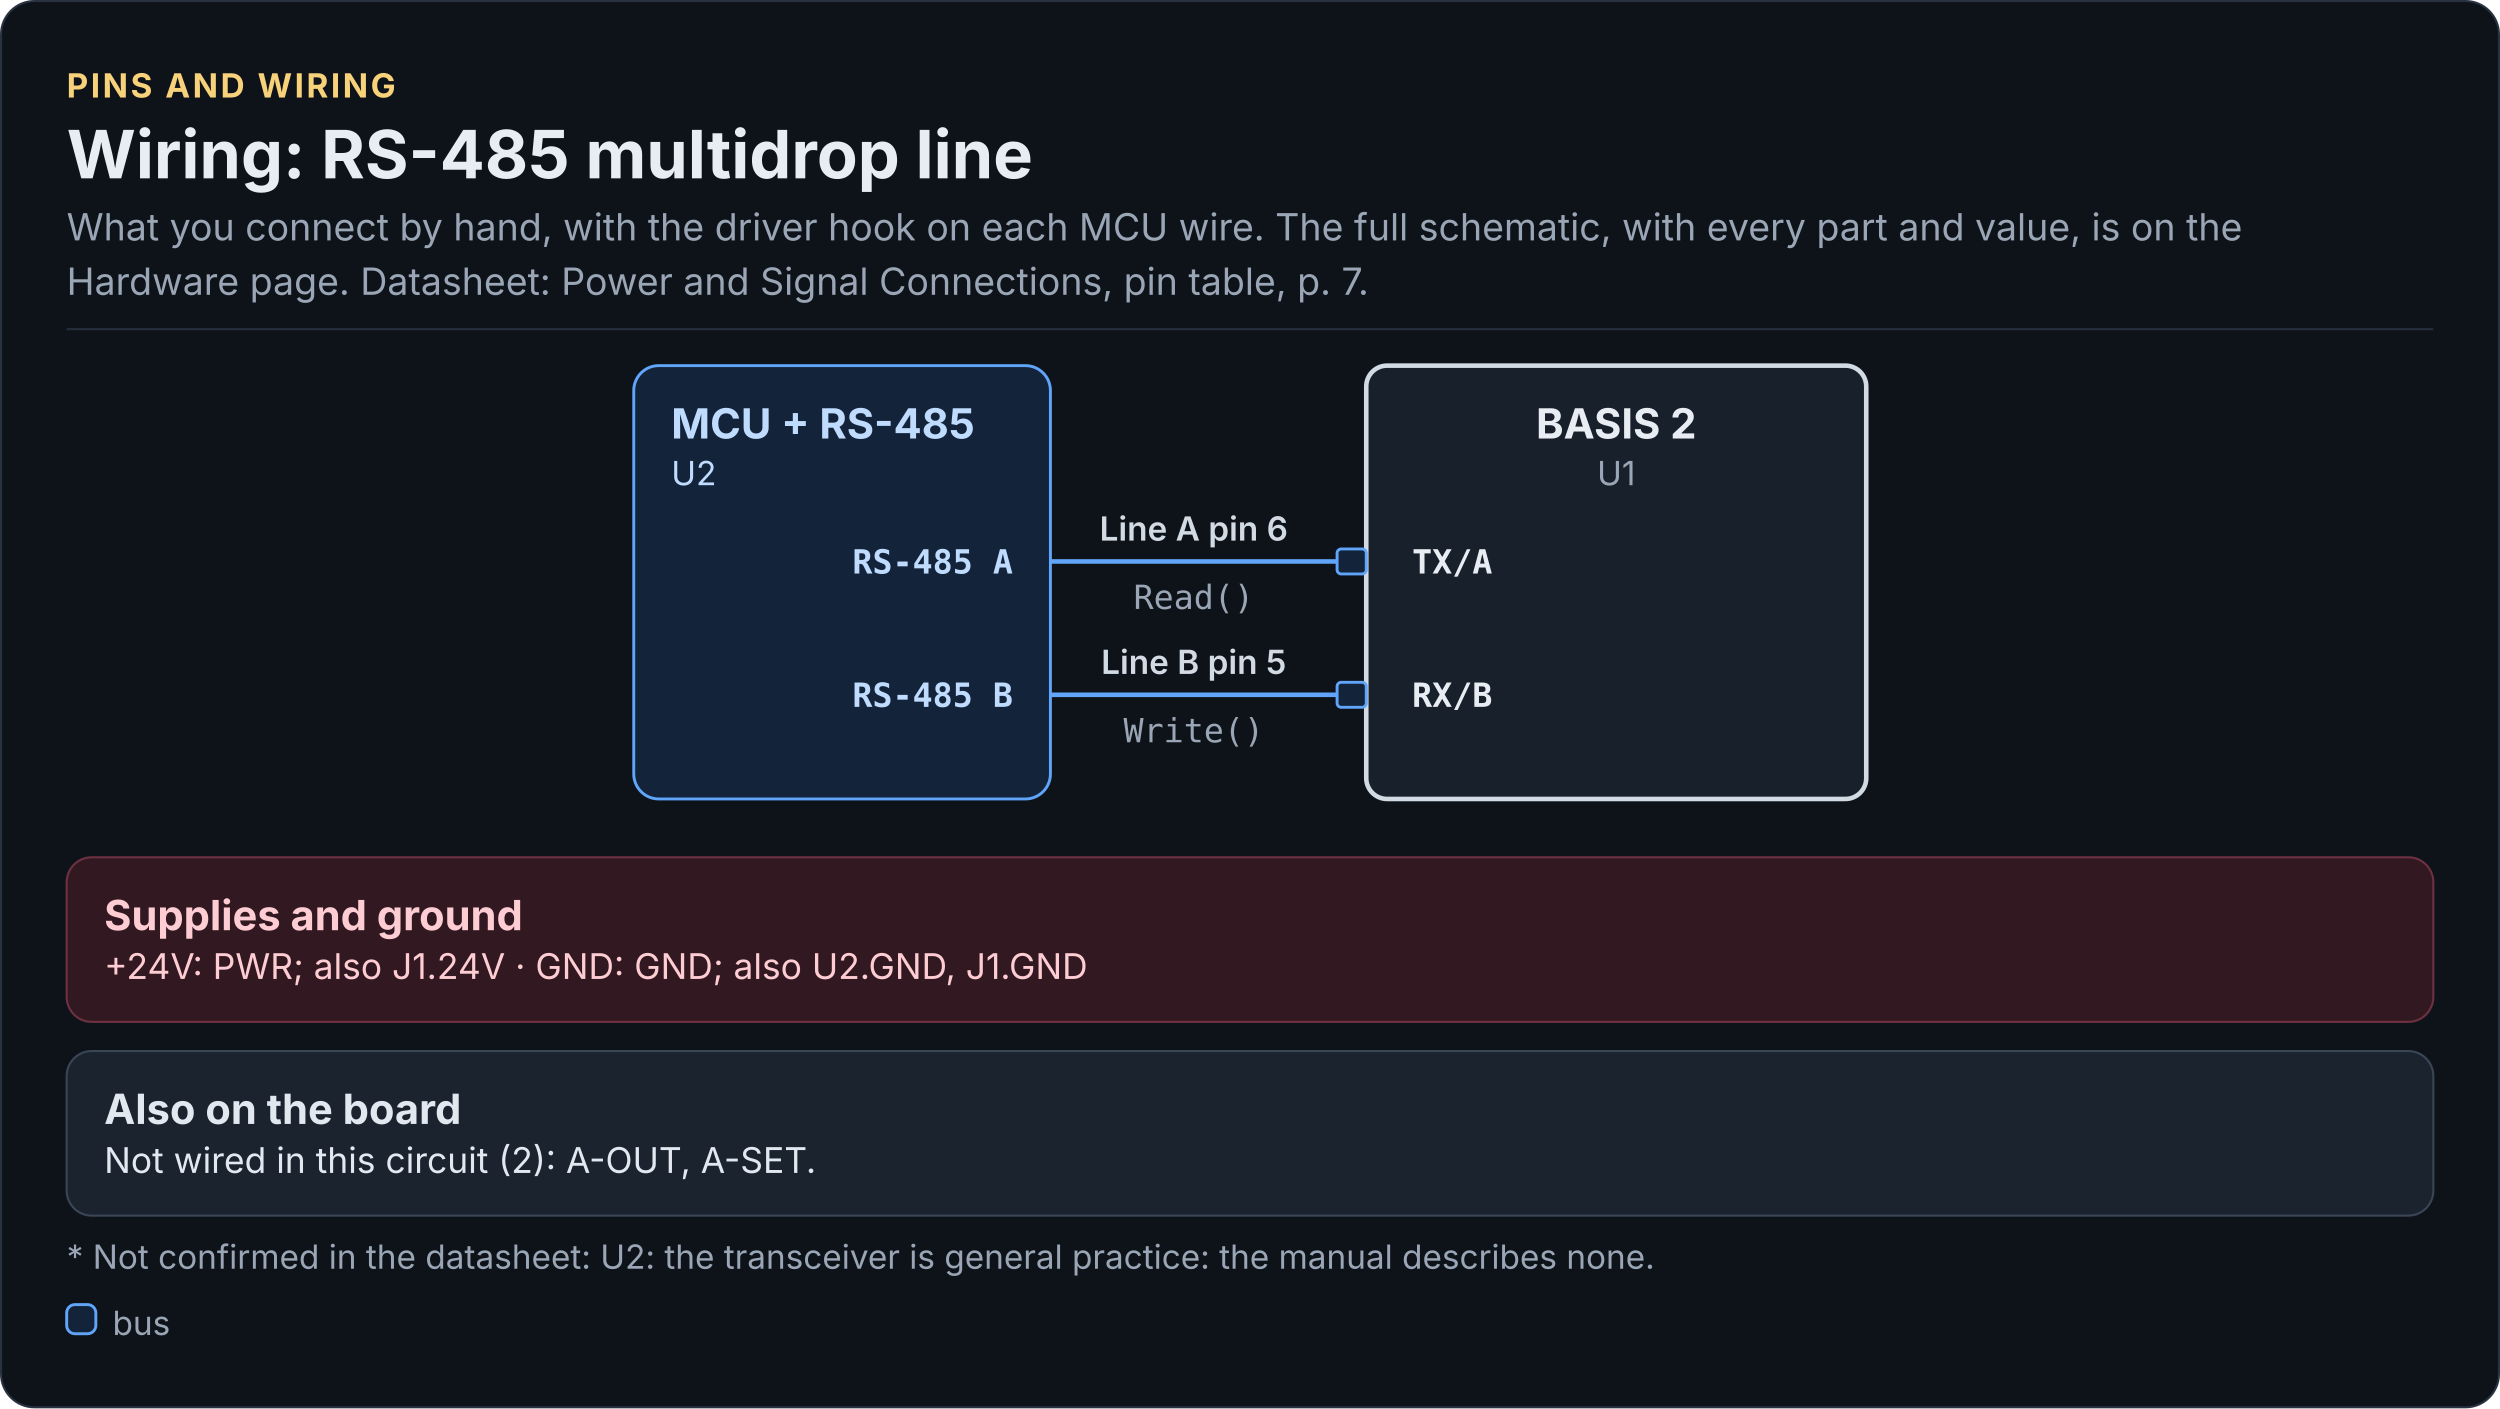
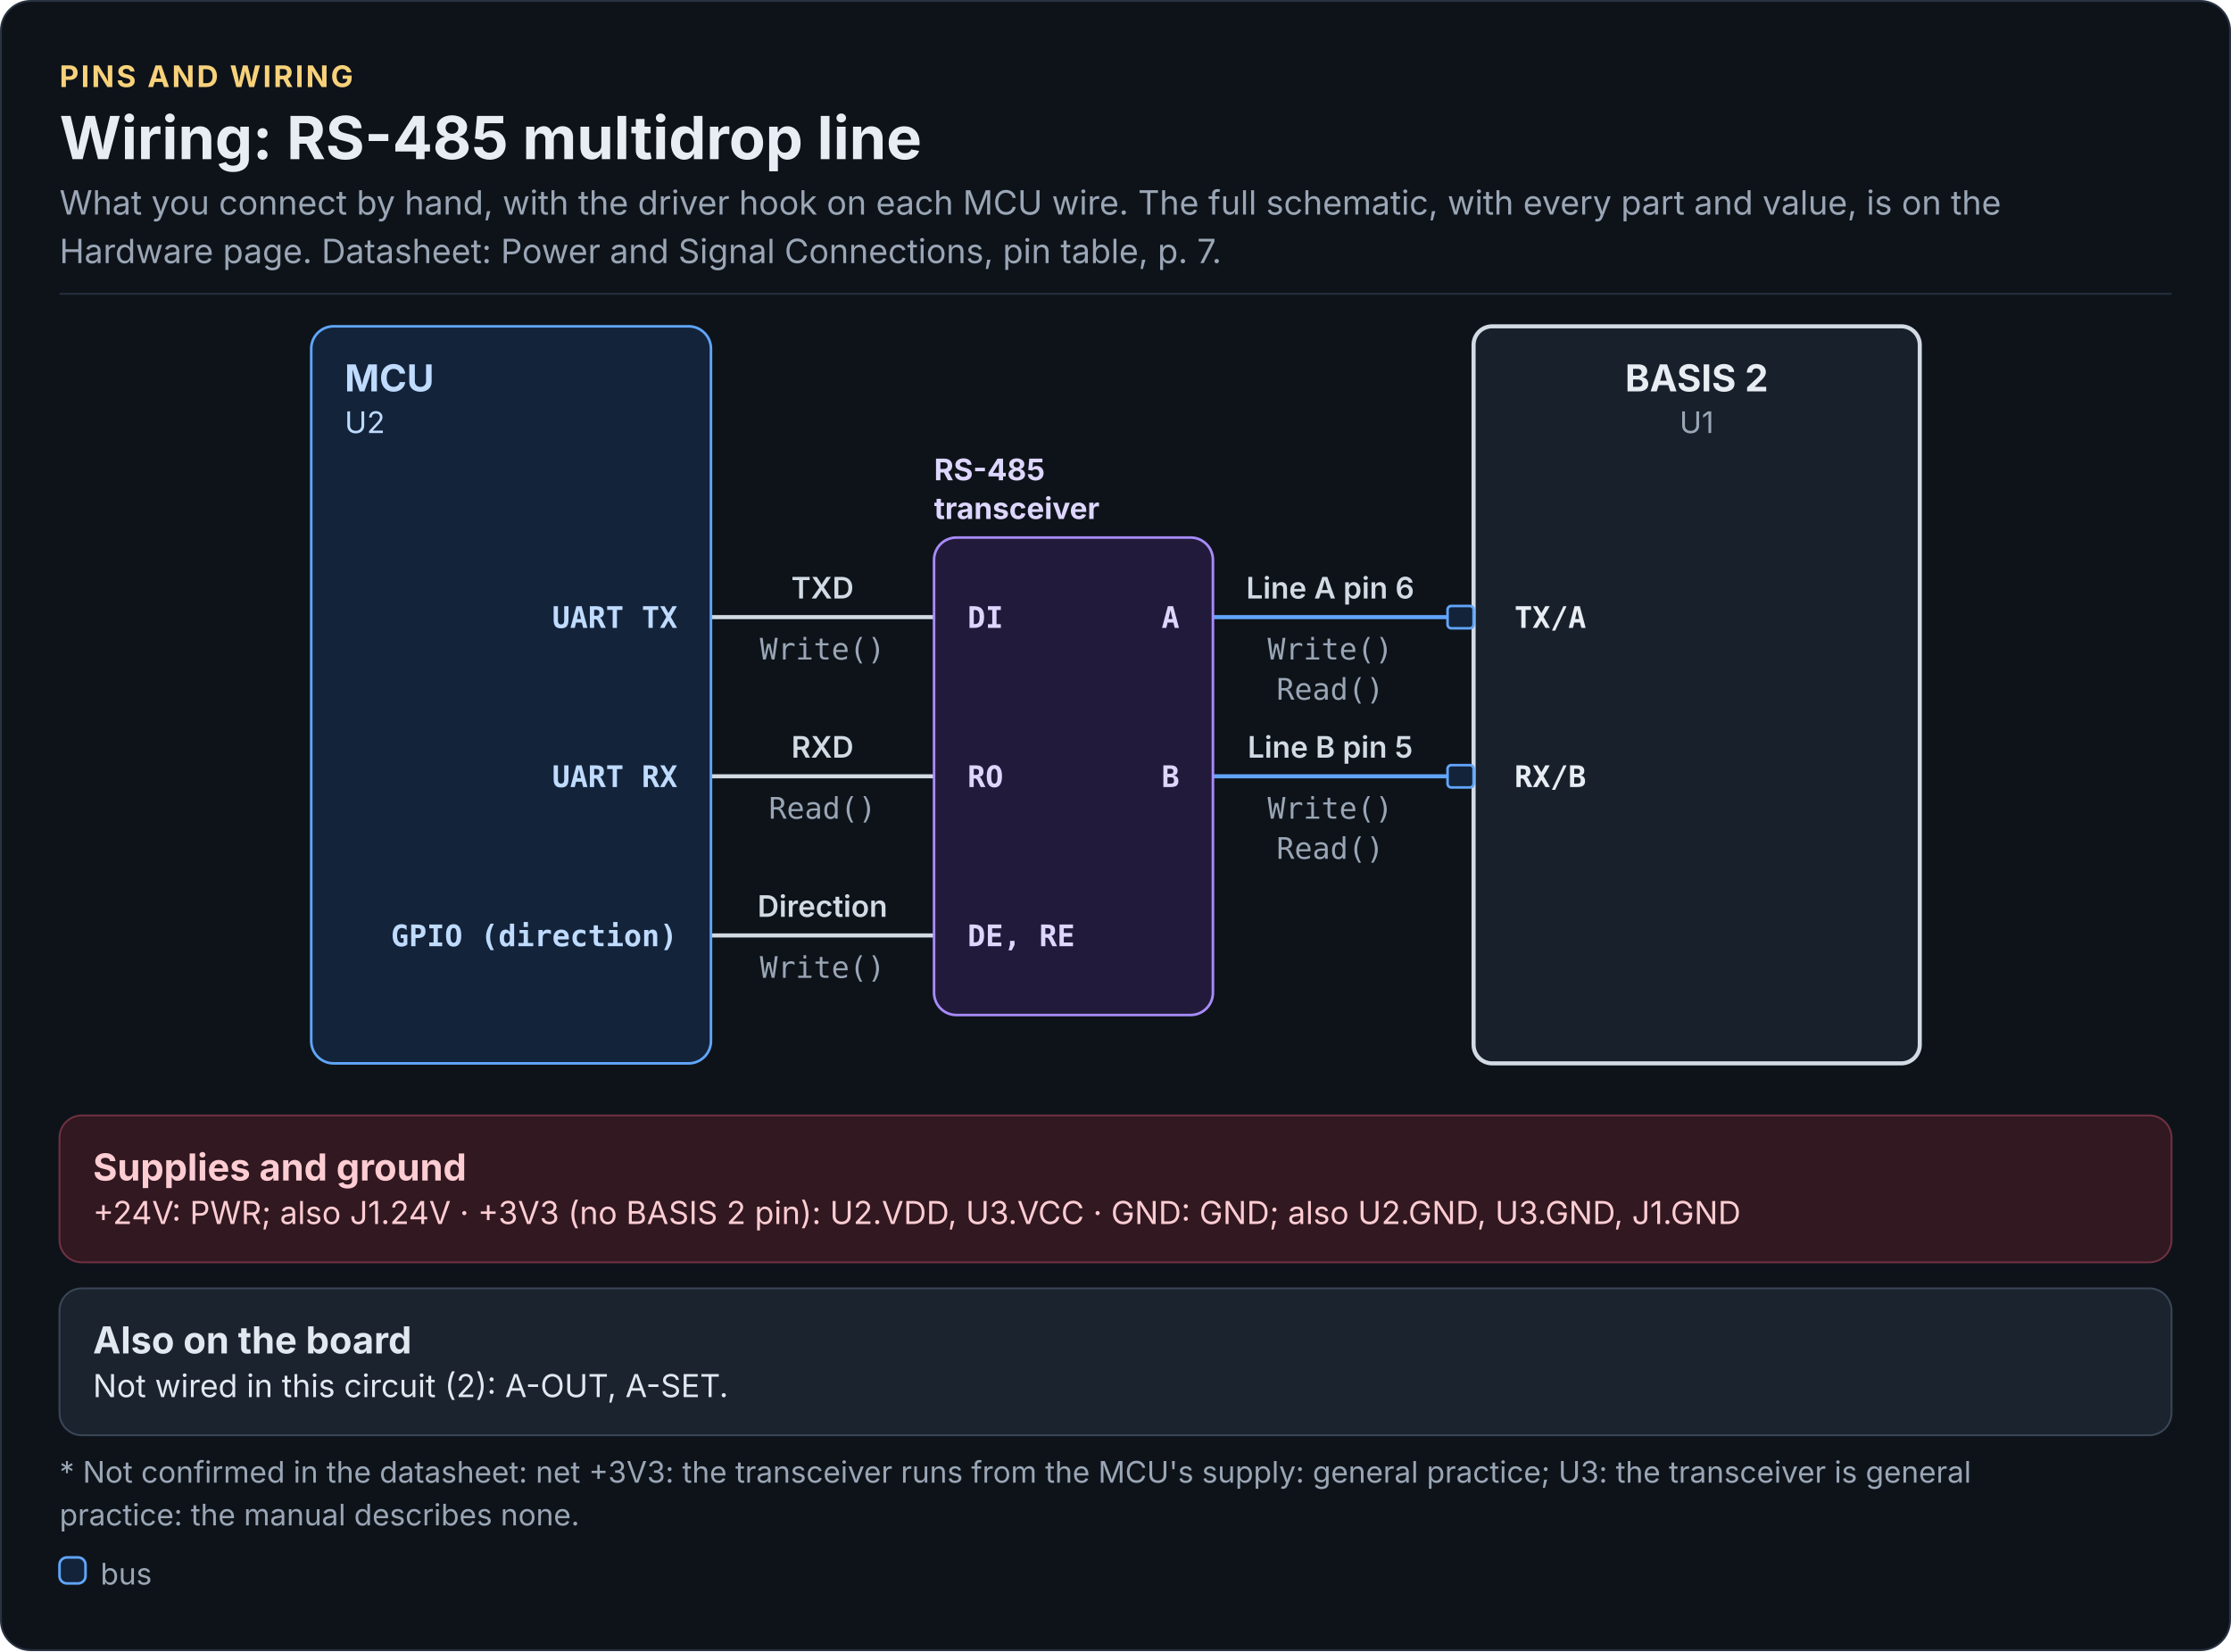
- <svg xmlns="http://www.w3.org/2000/svg" width="1200" height="676" viewBox="0 0 1200 676" role="img" aria-labelledby="chip-wiring-rs485-multidrop-title chip-wiring-rs485-multidrop-desc" font-family="Inter, 'Segoe UI', Roboto, 'Helvetica Neue', Arial, sans-serif">
-   <rect x="0.5" y="0.5" width="1199" height="675" rx="16" fill="#0E131A" stroke="#283241" />
+ <svg xmlns="http://www.w3.org/2000/svg" width="1200" height="888" viewBox="0 0 1200 888" role="img" aria-labelledby="chip-wiring-rs485-multidrop-title chip-wiring-rs485-multidrop-desc" font-family="Inter, 'Segoe UI', Roboto, 'Helvetica Neue', Arial, sans-serif">
+   <rect x="0.5" y="0.5" width="1199" height="887" rx="16" fill="#0E131A" stroke="#283241" />
  <text x="32" y="46.8" font-size="16" font-weight="700" letter-spacing="1.2" fill="#F8D27A">PINS AND WIRING</text>
  <text x="32" y="85.6" font-size="32" font-weight="700" fill="#E8EDF3">Wiring: RS-485 multidrop line</text>
  <text x="32" y="115.4" font-size="18" fill="#9AA6B5">What you connect by hand, with the driver hook on each MCU wire. The full schematic, with every part and value, is on the</text>
  <text x="32" y="141.5" font-size="18" fill="#9AA6B5">Hardware page. Datasheet: Power and Signal Connections, pin table, p. 7.</text>
  <rect x="32" y="157.5" width="1136" height="1" fill="#252F3C" />
-   <path d="M504.2 269.5 L641.8 269.5" fill="none" stroke="#60A5FA" stroke-width="2.2" />
-   <path d="M504.2 333.5 L641.8 333.5" fill="none" stroke="#60A5FA" stroke-width="2.2" />
-   <rect x="655.8" y="175.5" width="240" height="208" rx="10" fill="#18202B" stroke="#D2DAE4" stroke-width="2.2" />
-   <rect x="304.2" y="175.5" width="200" height="208" rx="12" fill="#13233A" stroke="#60A5FA" stroke-width="1.4" />
-   <rect x="32" y="411.5" width="1136" height="79" rx="12" fill="#321820" stroke="#6E3141" stroke-width="1" />
-   <rect x="32" y="504.5" width="1136" height="79" rx="12" fill="#1B232E" stroke="#3A4656" stroke-width="1" />
-   <text x="775.8" y="210.5" font-size="20" font-weight="700" text-anchor="middle" fill="#E8EDF3">BASIS 2</text>
-   <text x="775.8" y="232.9" font-size="16" text-anchor="middle" fill="#9AA6B5">U1</text>
-   <text x="322.2" y="210.5" font-size="20" font-weight="700" fill="#BFDBFE">MCU + RS-485</text>
-   <text x="322.2" y="232.9" font-size="16" fill="#BFDBFE">U2</text>
-   <text x="486.2" y="275.3" font-size="16" font-weight="600" font-family="'JetBrains Mono', 'SFMono-Regular', Menlo, Consolas, monospace" text-anchor="end" fill="#BFDBFE">RS-485 A</text>
-   <text x="677.8" y="275.3" font-size="16" font-weight="700" font-family="'JetBrains Mono', 'SFMono-Regular', Menlo, Consolas, monospace" fill="#E8EDF3">TX/A</text>
-   <rect x="641.8" y="263.5" width="14" height="12" rx="2" fill="#13233A" stroke="#60A5FA" stroke-width="1.4" />
-   <text x="573" y="259.5" font-size="16" font-weight="600" text-anchor="middle" fill="#D2DAE4">Line A  pin 6</text>
-   <text x="573" y="292.3" font-size="16" font-family="'JetBrains Mono', 'SFMono-Regular', Menlo, Consolas, monospace" text-anchor="middle" fill="#9AA6B5">Read()</text>
-   <text x="486.2" y="339.3" font-size="16" font-weight="600" font-family="'JetBrains Mono', 'SFMono-Regular', Menlo, Consolas, monospace" text-anchor="end" fill="#BFDBFE">RS-485 B</text>
-   <text x="677.8" y="339.3" font-size="16" font-weight="700" font-family="'JetBrains Mono', 'SFMono-Regular', Menlo, Consolas, monospace" fill="#E8EDF3">RX/B</text>
-   <rect x="641.8" y="327.5" width="14" height="12" rx="2" fill="#13233A" stroke="#60A5FA" stroke-width="1.4" />
-   <text x="573" y="323.5" font-size="16" font-weight="600" text-anchor="middle" fill="#D2DAE4">Line B  pin 5</text>
-   <text x="573" y="356.3" font-size="16" font-family="'JetBrains Mono', 'SFMono-Regular', Menlo, Consolas, monospace" text-anchor="middle" fill="#9AA6B5">Write()</text>
-   <text x="50" y="446.5" font-size="20" font-weight="700" fill="#FECDD3">Supplies and ground</text>
-   <text x="50" y="469.9" font-size="17" fill="#FECDD3">+24V: PWR; also J1.24V · GND: GND; also U2.GND, J1.GND</text>
-   <text x="50" y="539.5" font-size="20" font-weight="700" fill="#E2E8F0">Also on the board</text>
-   <text x="50" y="563" font-size="17" fill="#E2E8F0">Not wired in this circuit (2): A-OUT, A-SET.</text>
-   <text x="32" y="609" font-size="16" fill="#9AA6B5">* Not confirmed in the datasheet: U2: the transceiver is general practice: the manual describes none.</text>
-   <rect x="32" y="626.2" width="14" height="14" rx="4" fill="#13233A" stroke="#60A5FA" stroke-width="1.4" />
-   <text x="54" y="640.8" font-size="16" fill="#9AA6B5">bus</text>
+   <path d="M382.4 331.9 L502.4 331.9" fill="none" stroke="#D2DAE4" stroke-width="2.2" />
+   <path d="M382.4 417.5 L502.4 417.5" fill="none" stroke="#D2DAE4" stroke-width="2.2" />
+   <path d="M382.4 503.1 L502.4 503.1" fill="none" stroke="#D2DAE4" stroke-width="2.2" />
+   <path d="M652.4 331.9 L778.6 331.9" fill="none" stroke="#60A5FA" stroke-width="2.2" />
+   <path d="M652.4 417.5 L778.6 417.5" fill="none" stroke="#60A5FA" stroke-width="2.2" />
+   <rect x="792.6" y="175.5" width="240" height="396.4" rx="10" fill="#18202B" stroke="#D2DAE4" stroke-width="2.2" />
+   <rect x="167.4" y="175.5" width="215" height="396.4" rx="12" fill="#13233A" stroke="#60A5FA" stroke-width="1.4" />
+   <rect x="502.4" y="289.1" width="150" height="256.8" rx="12" fill="#221A3A" stroke="#A78BFA" stroke-width="1.4" />
+   <rect x="32" y="599.9" width="1136" height="79" rx="12" fill="#321820" stroke="#6E3141" stroke-width="1" />
+   <rect x="32" y="692.9" width="1136" height="79" rx="12" fill="#1B232E" stroke="#3A4656" stroke-width="1" />
+   <text x="912.6" y="210.5" font-size="20" font-weight="700" text-anchor="middle" fill="#E8EDF3">BASIS 2</text>
+   <text x="912.6" y="232.9" font-size="16" text-anchor="middle" fill="#9AA6B5">U1</text>
+   <text x="185.4" y="210.5" font-size="20" font-weight="700" fill="#BFDBFE">MCU</text>
+   <text x="185.4" y="232.9" font-size="16" fill="#BFDBFE">U2</text>
+   <text x="502.4" y="258.3" font-size="16" font-weight="700" fill="#DDD6FE">RS-485</text>
+   <text x="502.4" y="279.1" font-size="16" font-weight="700" fill="#DDD6FE">transceiver</text>
+   <text x="364.4" y="337.7" font-size="16" font-weight="600" font-family="'JetBrains Mono', 'SFMono-Regular', Menlo, Consolas, monospace" text-anchor="end" fill="#BFDBFE">UART TX</text>
+   <text x="520.4" y="337.7" font-size="16" font-weight="600" font-family="'JetBrains Mono', 'SFMono-Regular', Menlo, Consolas, monospace" fill="#DDD6FE">DI</text>
+   <text x="442.4" y="321.9" font-size="16" font-weight="600" text-anchor="middle" fill="#D2DAE4">TXD</text>
+   <text x="442.4" y="354.7" font-size="16" font-family="'JetBrains Mono', 'SFMono-Regular', Menlo, Consolas, monospace" text-anchor="middle" fill="#9AA6B5">Write()</text>
+   <text x="364.4" y="423.3" font-size="16" font-weight="600" font-family="'JetBrains Mono', 'SFMono-Regular', Menlo, Consolas, monospace" text-anchor="end" fill="#BFDBFE">UART RX</text>
+   <text x="520.4" y="423.3" font-size="16" font-weight="600" font-family="'JetBrains Mono', 'SFMono-Regular', Menlo, Consolas, monospace" fill="#DDD6FE">RO</text>
+   <text x="442.4" y="407.5" font-size="16" font-weight="600" text-anchor="middle" fill="#D2DAE4">RXD</text>
+   <text x="442.4" y="440.3" font-size="16" font-family="'JetBrains Mono', 'SFMono-Regular', Menlo, Consolas, monospace" text-anchor="middle" fill="#9AA6B5">Read()</text>
+   <text x="364.4" y="508.9" font-size="16" font-weight="600" font-family="'JetBrains Mono', 'SFMono-Regular', Menlo, Consolas, monospace" text-anchor="end" fill="#BFDBFE">GPIO (direction)</text>
+   <text x="520.4" y="508.9" font-size="16" font-weight="600" font-family="'JetBrains Mono', 'SFMono-Regular', Menlo, Consolas, monospace" fill="#DDD6FE">DE, RE</text>
+   <text x="442.4" y="493.1" font-size="16" font-weight="600" text-anchor="middle" fill="#D2DAE4">Direction</text>
+   <text x="442.4" y="525.9" font-size="16" font-family="'JetBrains Mono', 'SFMono-Regular', Menlo, Consolas, monospace" text-anchor="middle" fill="#9AA6B5">Write()</text>
+   <text x="634.4" y="337.7" font-size="16" font-weight="600" font-family="'JetBrains Mono', 'SFMono-Regular', Menlo, Consolas, monospace" text-anchor="end" fill="#DDD6FE">A</text>
+   <text x="814.6" y="337.7" font-size="16" font-weight="700" font-family="'JetBrains Mono', 'SFMono-Regular', Menlo, Consolas, monospace" fill="#E8EDF3">TX/A</text>
+   <rect x="778.6" y="325.9" width="14" height="12" rx="2" fill="#13233A" stroke="#60A5FA" stroke-width="1.4" />
+   <text x="715.5" y="321.9" font-size="16" font-weight="600" text-anchor="middle" fill="#D2DAE4">Line A  pin 6</text>
+   <text x="715.5" y="354.7" font-size="16" font-family="'JetBrains Mono', 'SFMono-Regular', Menlo, Consolas, monospace" text-anchor="middle" fill="#9AA6B5">Write()</text>
+   <text x="715.5" y="376.3" font-size="16" font-family="'JetBrains Mono', 'SFMono-Regular', Menlo, Consolas, monospace" text-anchor="middle" fill="#9AA6B5">Read()</text>
+   <text x="634.4" y="423.3" font-size="16" font-weight="600" font-family="'JetBrains Mono', 'SFMono-Regular', Menlo, Consolas, monospace" text-anchor="end" fill="#DDD6FE">B</text>
+   <text x="814.6" y="423.3" font-size="16" font-weight="700" font-family="'JetBrains Mono', 'SFMono-Regular', Menlo, Consolas, monospace" fill="#E8EDF3">RX/B</text>
+   <rect x="778.6" y="411.5" width="14" height="12" rx="2" fill="#13233A" stroke="#60A5FA" stroke-width="1.4" />
+   <text x="715.5" y="407.5" font-size="16" font-weight="600" text-anchor="middle" fill="#D2DAE4">Line B  pin 5</text>
+   <text x="715.5" y="440.3" font-size="16" font-family="'JetBrains Mono', 'SFMono-Regular', Menlo, Consolas, monospace" text-anchor="middle" fill="#9AA6B5">Write()</text>
+   <text x="715.5" y="461.9" font-size="16" font-family="'JetBrains Mono', 'SFMono-Regular', Menlo, Consolas, monospace" text-anchor="middle" fill="#9AA6B5">Read()</text>
+   <text x="50" y="634.9" font-size="20" font-weight="700" fill="#FECDD3">Supplies and ground</text>
+   <text x="50" y="658.3" font-size="17" fill="#FECDD3">+24V: PWR; also J1.24V · +3V3 (no BASIS 2 pin): U2.VDD, U3.VCC · GND: GND; also U2.GND, U3.GND, J1.GND</text>
+   <text x="50" y="727.9" font-size="20" font-weight="700" fill="#E2E8F0">Also on the board</text>
+   <text x="50" y="751.4" font-size="17" fill="#E2E8F0">Not wired in this circuit (2): A-OUT, A-SET.</text>
+   <text x="32" y="797.4" font-size="16" fill="#9AA6B5">* Not confirmed in the datasheet: net +3V3: the transceiver runs from the MCU's supply: general practice; U3: the transceiver is general</text>
+   <text x="32" y="820.4" font-size="16" fill="#9AA6B5">practice: the manual describes none.</text>
+   <rect x="32" y="837.6" width="14" height="14" rx="4" fill="#13233A" stroke="#60A5FA" stroke-width="1.4" />
+   <text x="54" y="852.2" font-size="16" fill="#9AA6B5">bus</text>
</svg>
